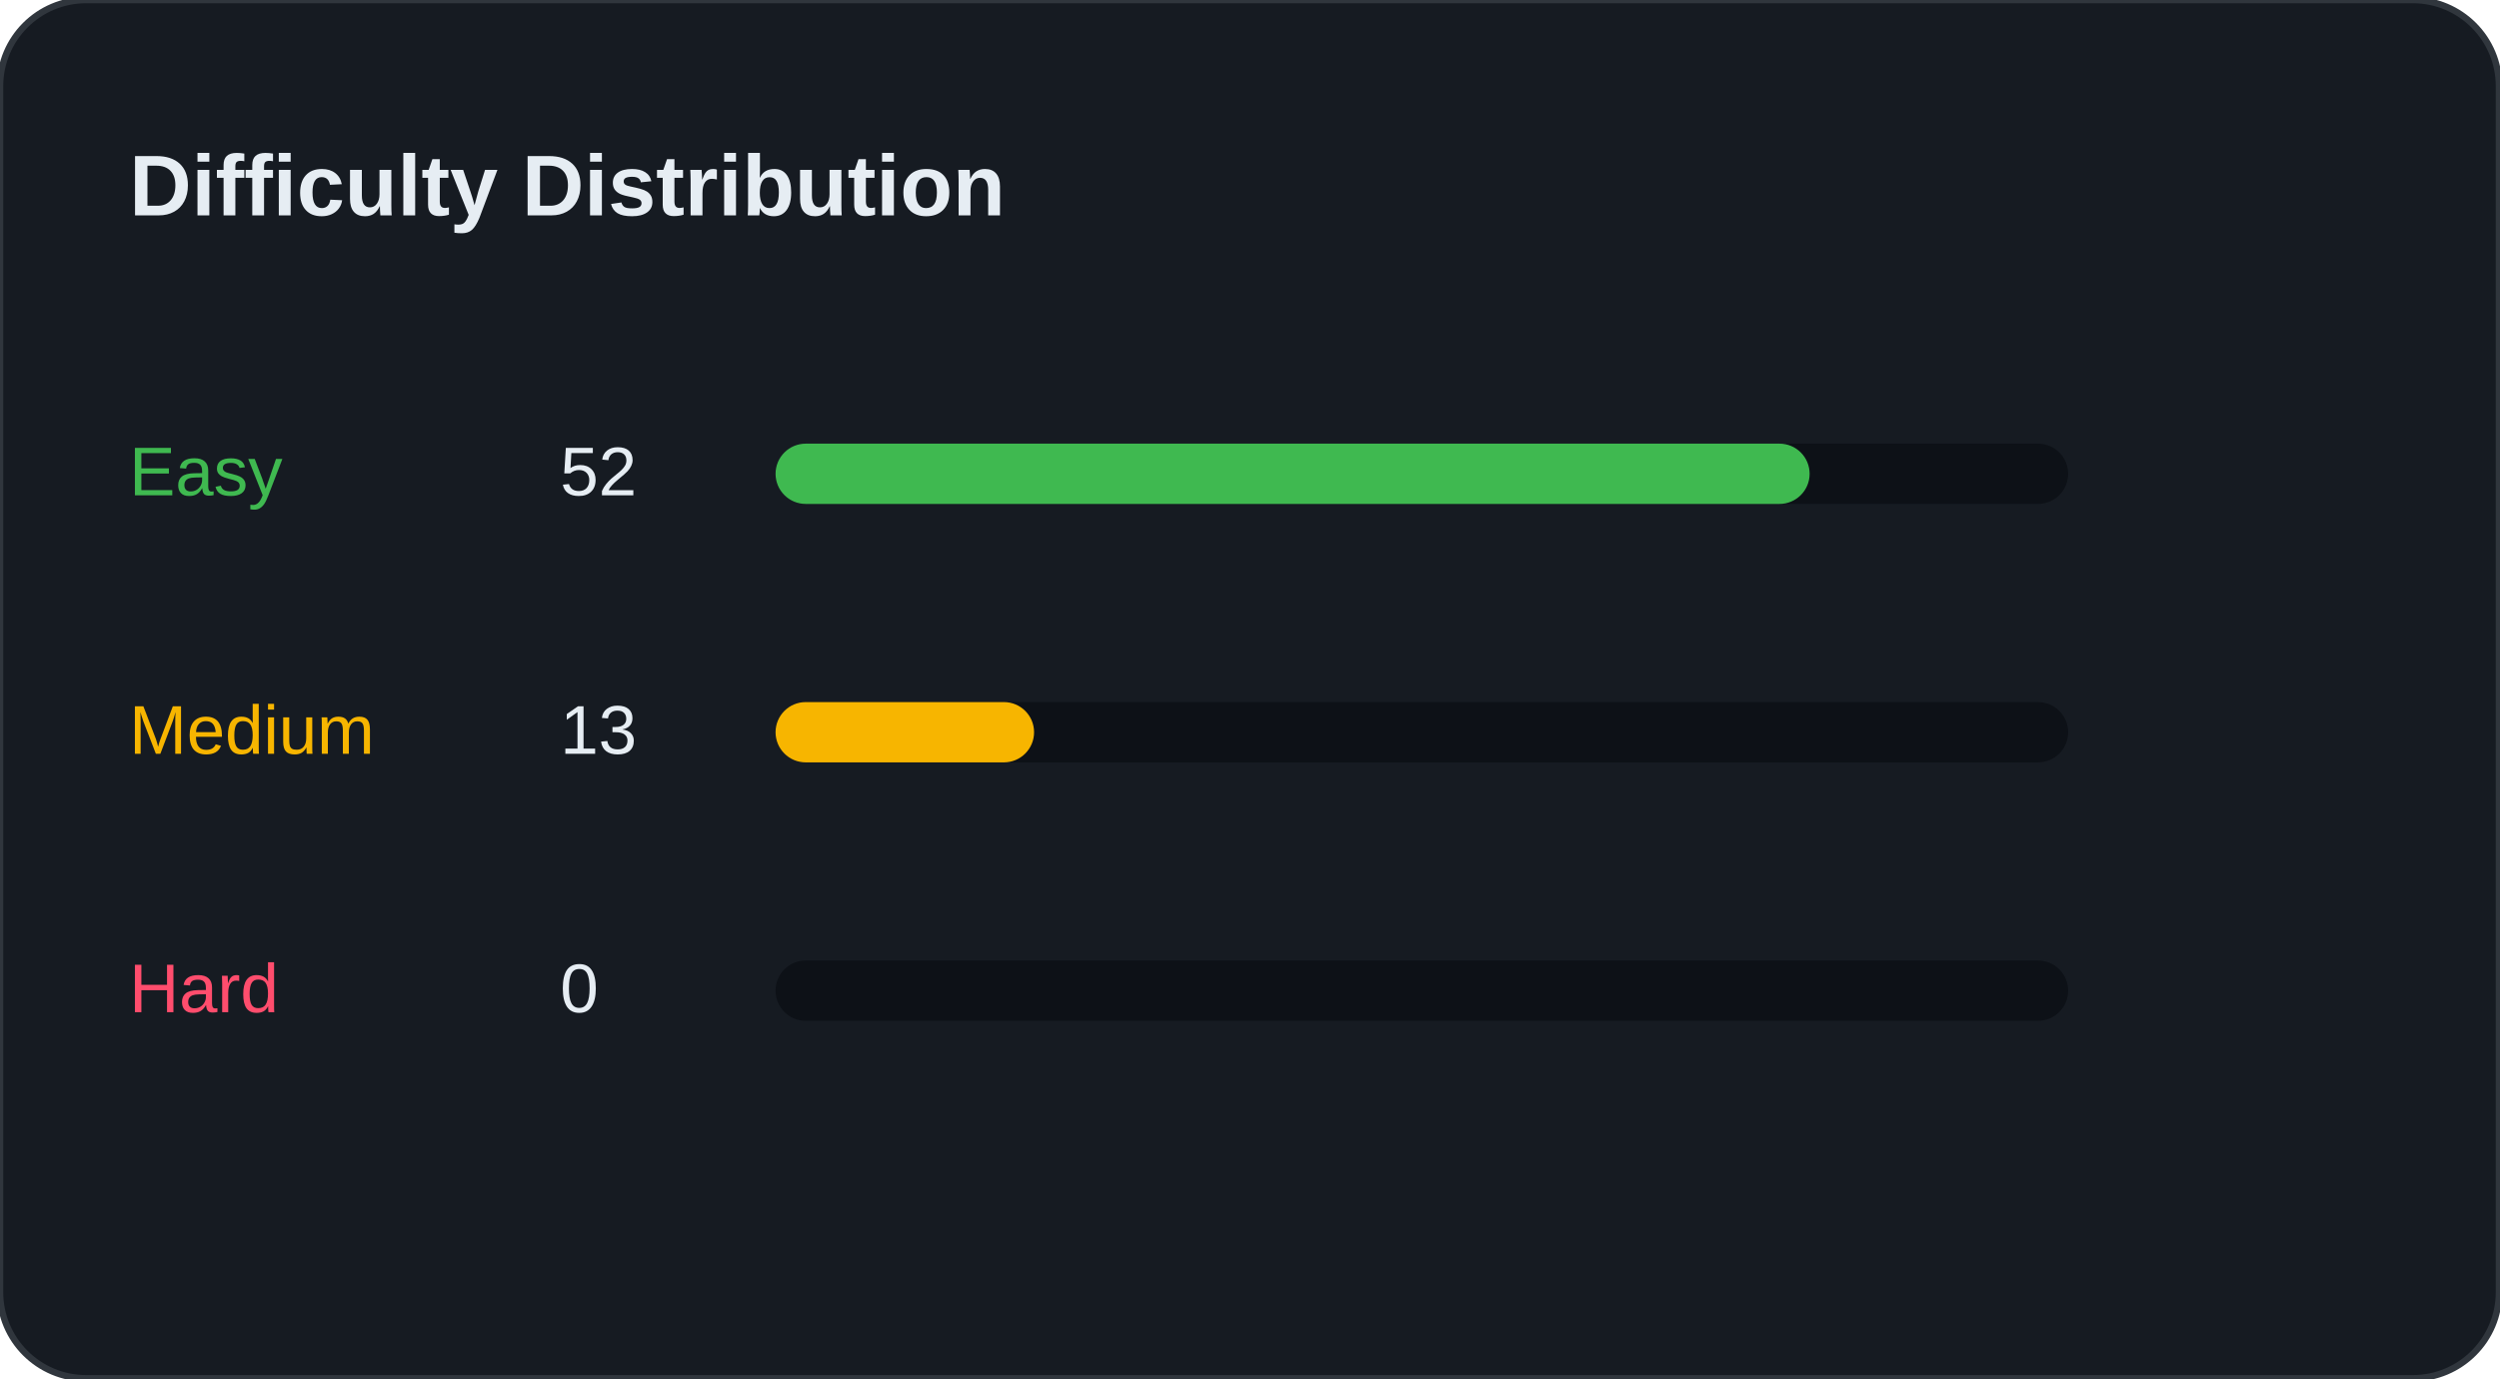
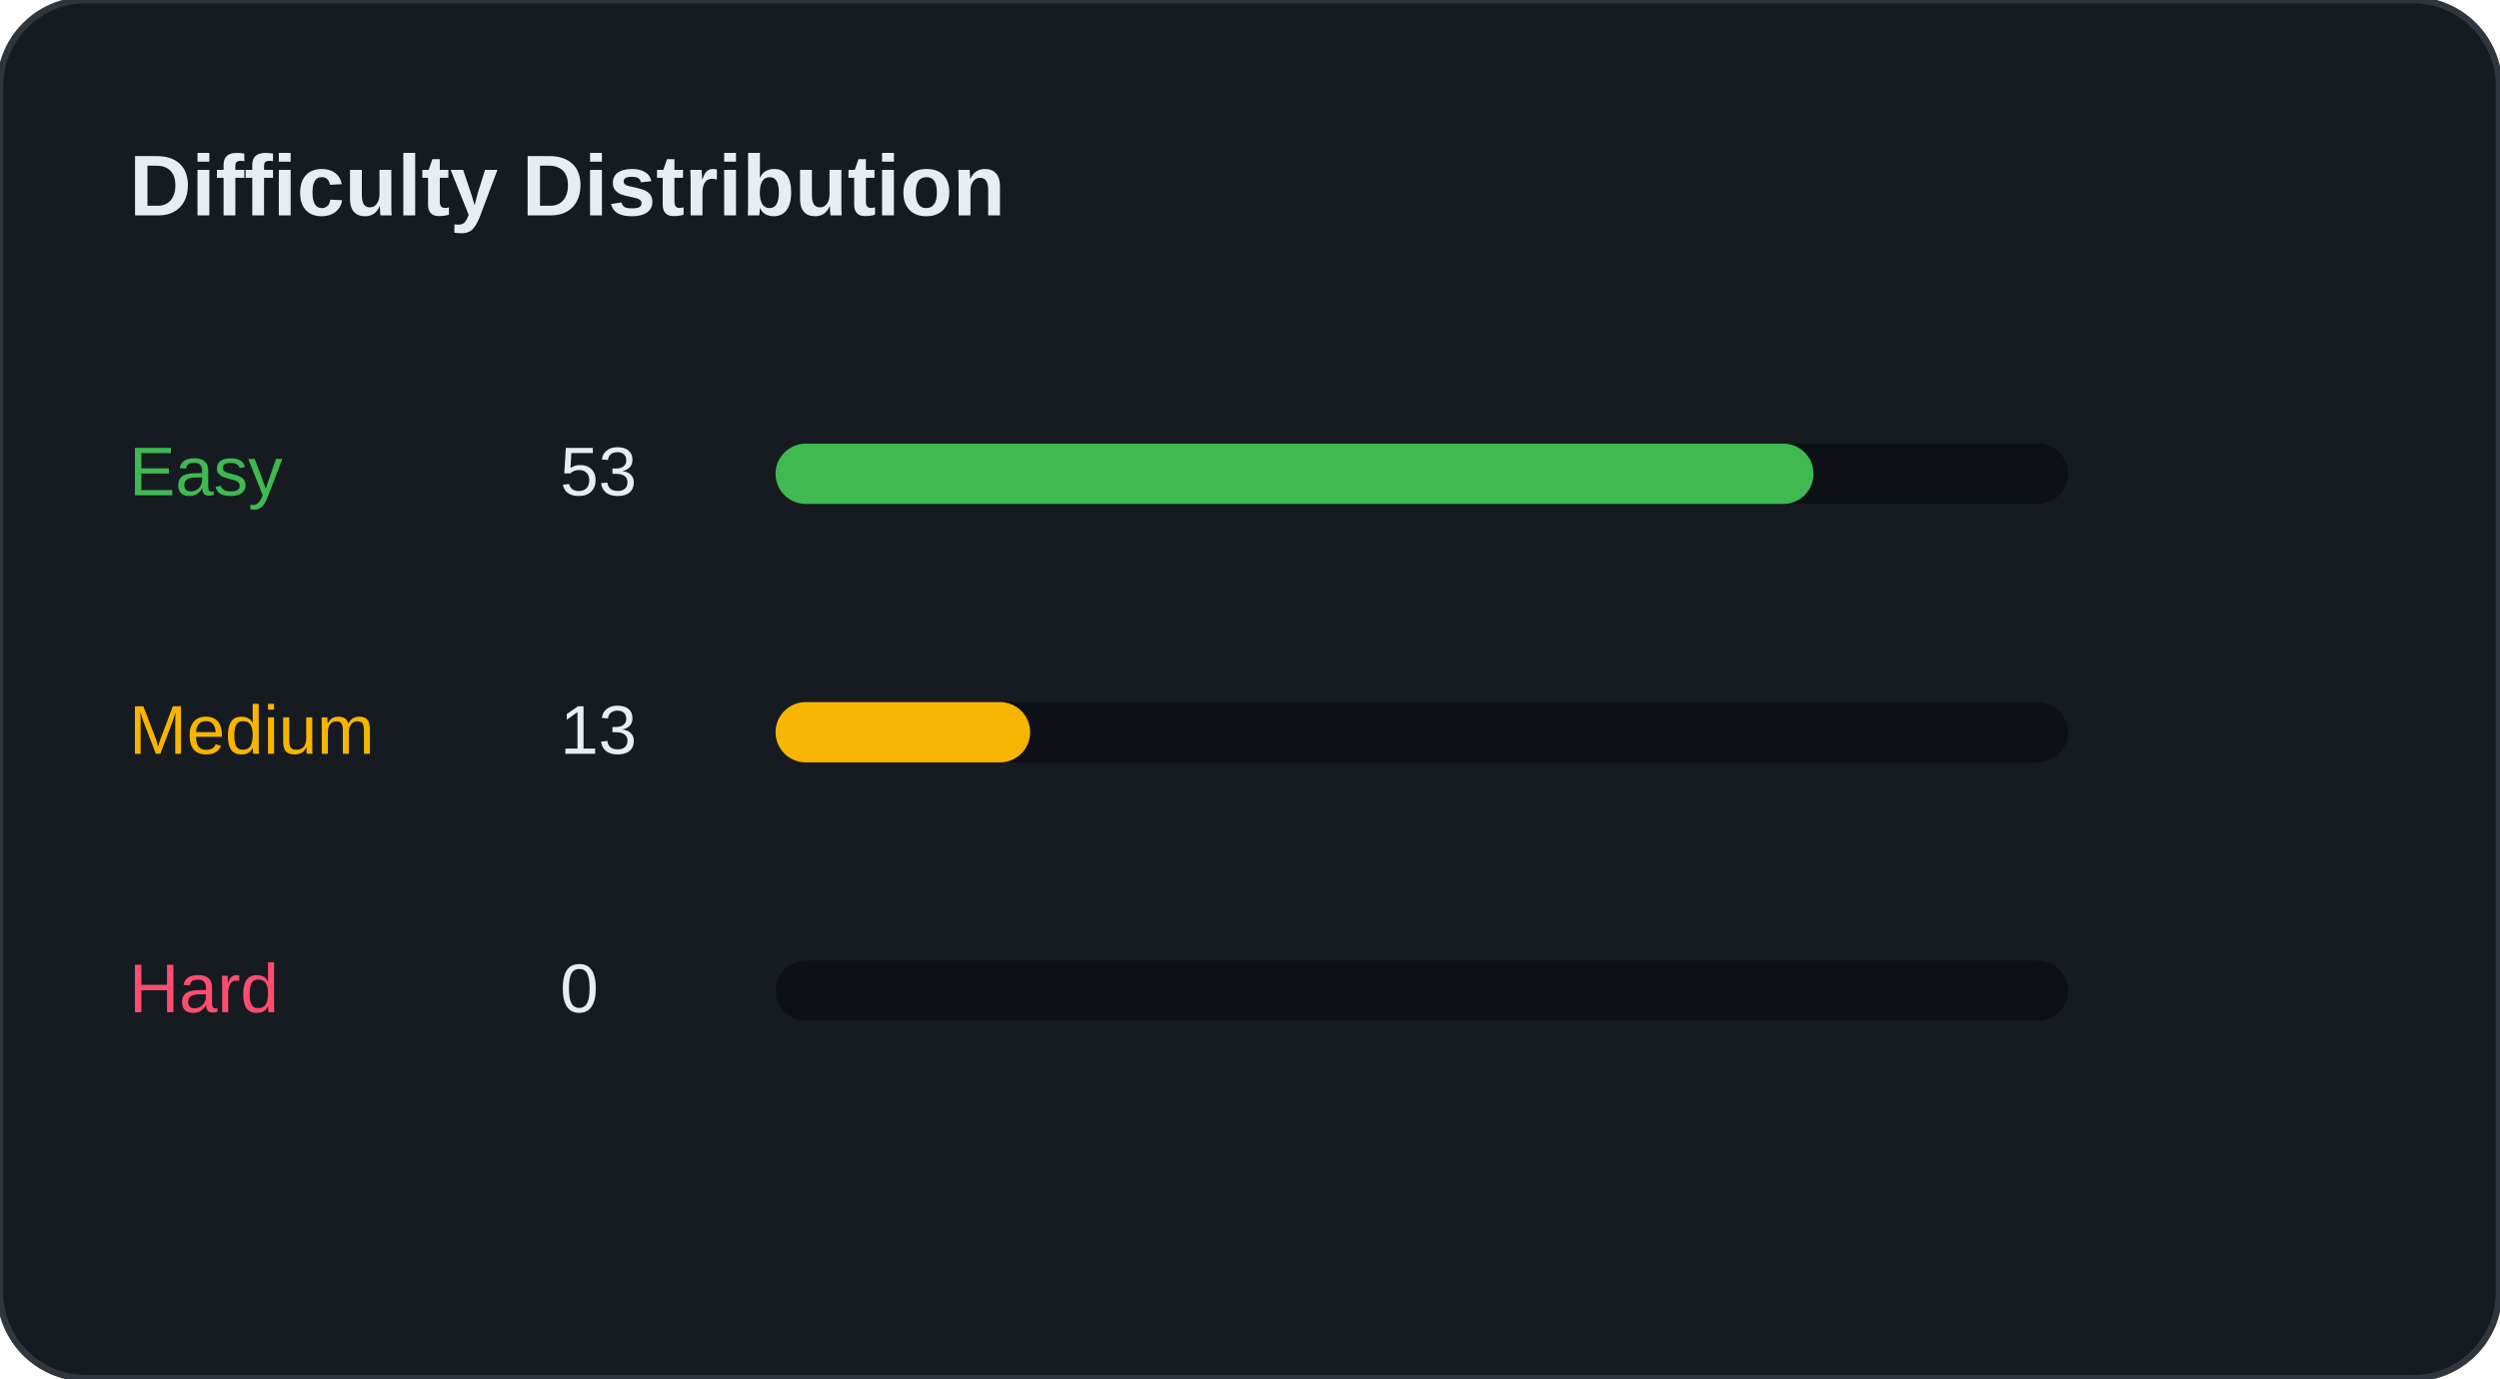
<svg xmlns="http://www.w3.org/2000/svg" width="100%" viewBox="0 0 580 320" preserveAspectRatio="xMidYMid meet">
  <rect width="580" height="320" rx="20" fill="#161B22" stroke="#30363D" stroke-width="1.5" />
  <text x="30" y="50" font-family="Segoe UI, Arial, sans-serif" font-size="20" font-weight="bold" fill="#E6EDF3">Difficulty Distribution</text>
  <g transform="translate(30, 100)">
    <text x="0" y="15" font-family="Segoe UI, Arial, sans-serif" font-size="16" fill="#3FB950">Easy</text>
-     <text x="100" y="15" font-family="Segoe UI, Arial, sans-serif" font-size="16" fill="#E6EDF3">52</text>
+     <text x="100" y="15" font-family="Segoe UI, Arial, sans-serif" font-size="16" fill="#E6EDF3">53</text>
    <rect x="150" y="3" width="300" height="14" rx="7" fill="#0D1117" />
-     <rect x="150" y="3" width="240" height="14" rx="7" fill="#3FB950" />
+     <rect x="150" y="3" width="240.909" height="14" rx="7" fill="#3FB950" />
  </g>
  <g transform="translate(30, 160)">
    <text x="0" y="15" font-family="Segoe UI, Arial, sans-serif" font-size="16" fill="#F7B500">Medium</text>
    <text x="100" y="15" font-family="Segoe UI, Arial, sans-serif" font-size="16" fill="#E6EDF3">13</text>
    <rect x="150" y="3" width="300" height="14" rx="7" fill="#0D1117" />
-     <rect x="150" y="3" width="60" height="14" rx="7" fill="#F7B500" />
+     <rect x="150" y="3" width="59.091" height="14" rx="7" fill="#F7B500" />
  </g>
  <g transform="translate(30, 220)">
    <text x="0" y="15" font-family="Segoe UI, Arial, sans-serif" font-size="16" fill="#FF4D6D">Hard</text>
    <text x="100" y="15" font-family="Segoe UI, Arial, sans-serif" font-size="16" fill="#E6EDF3">0</text>
    <rect x="150" y="3" width="300" height="14" rx="7" fill="#0D1117" />
    <rect x="150" y="3" width="0" height="14" rx="7" fill="#FF4D6D" />
  </g>
</svg>
